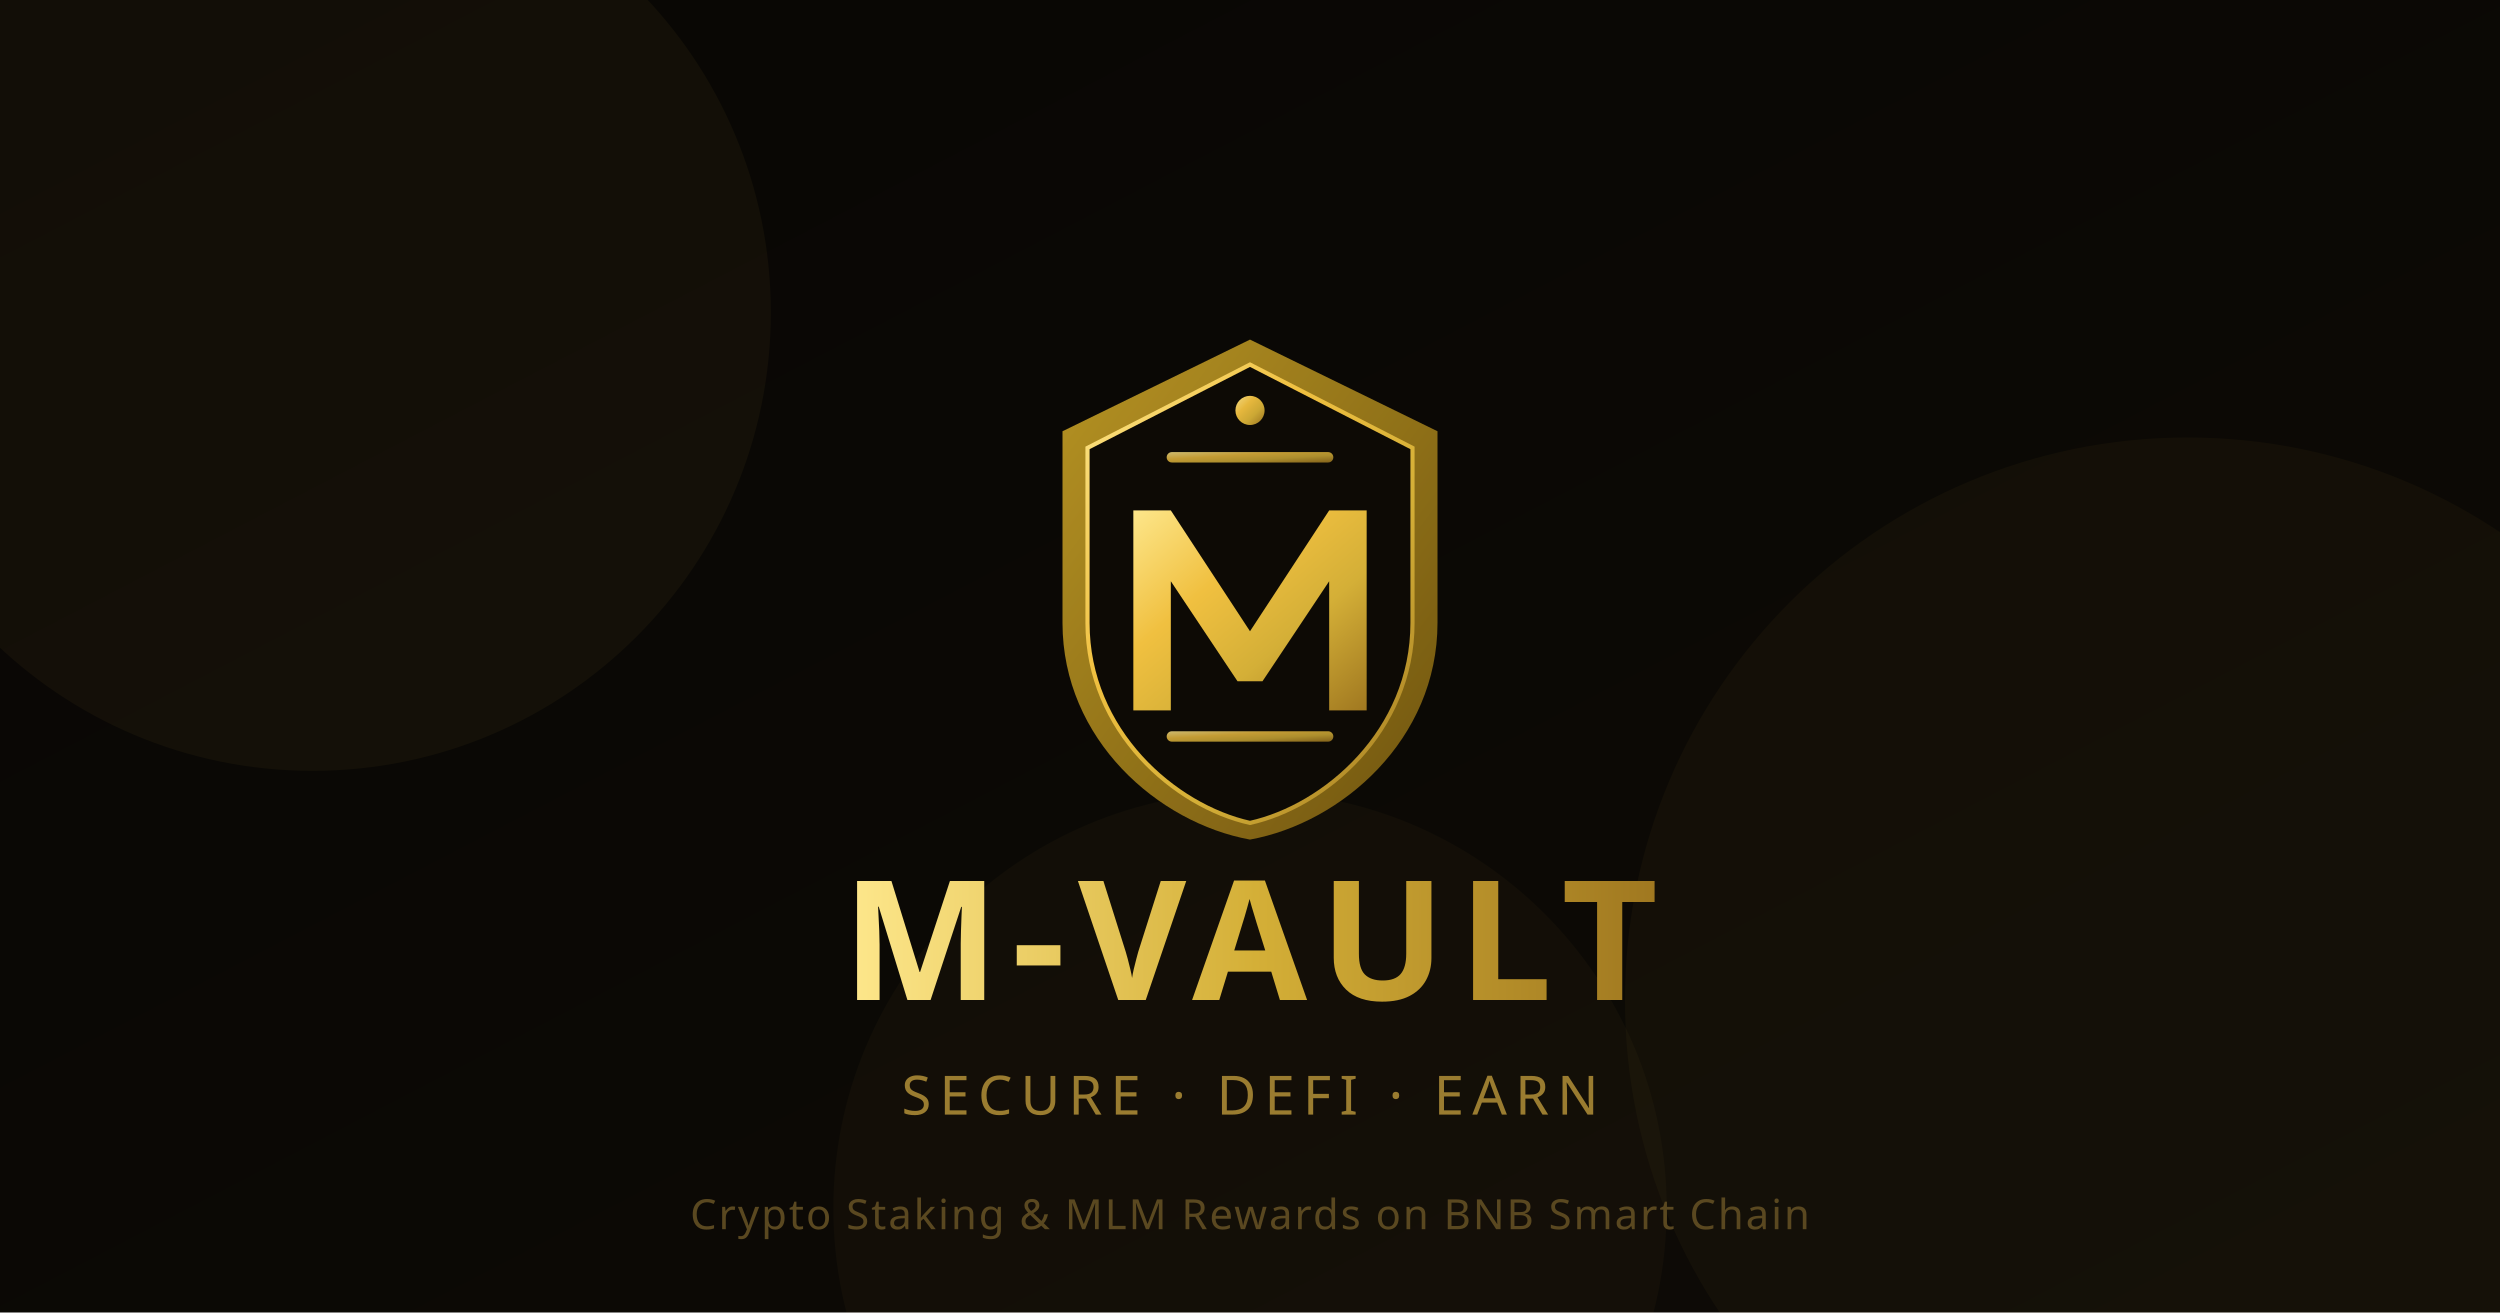
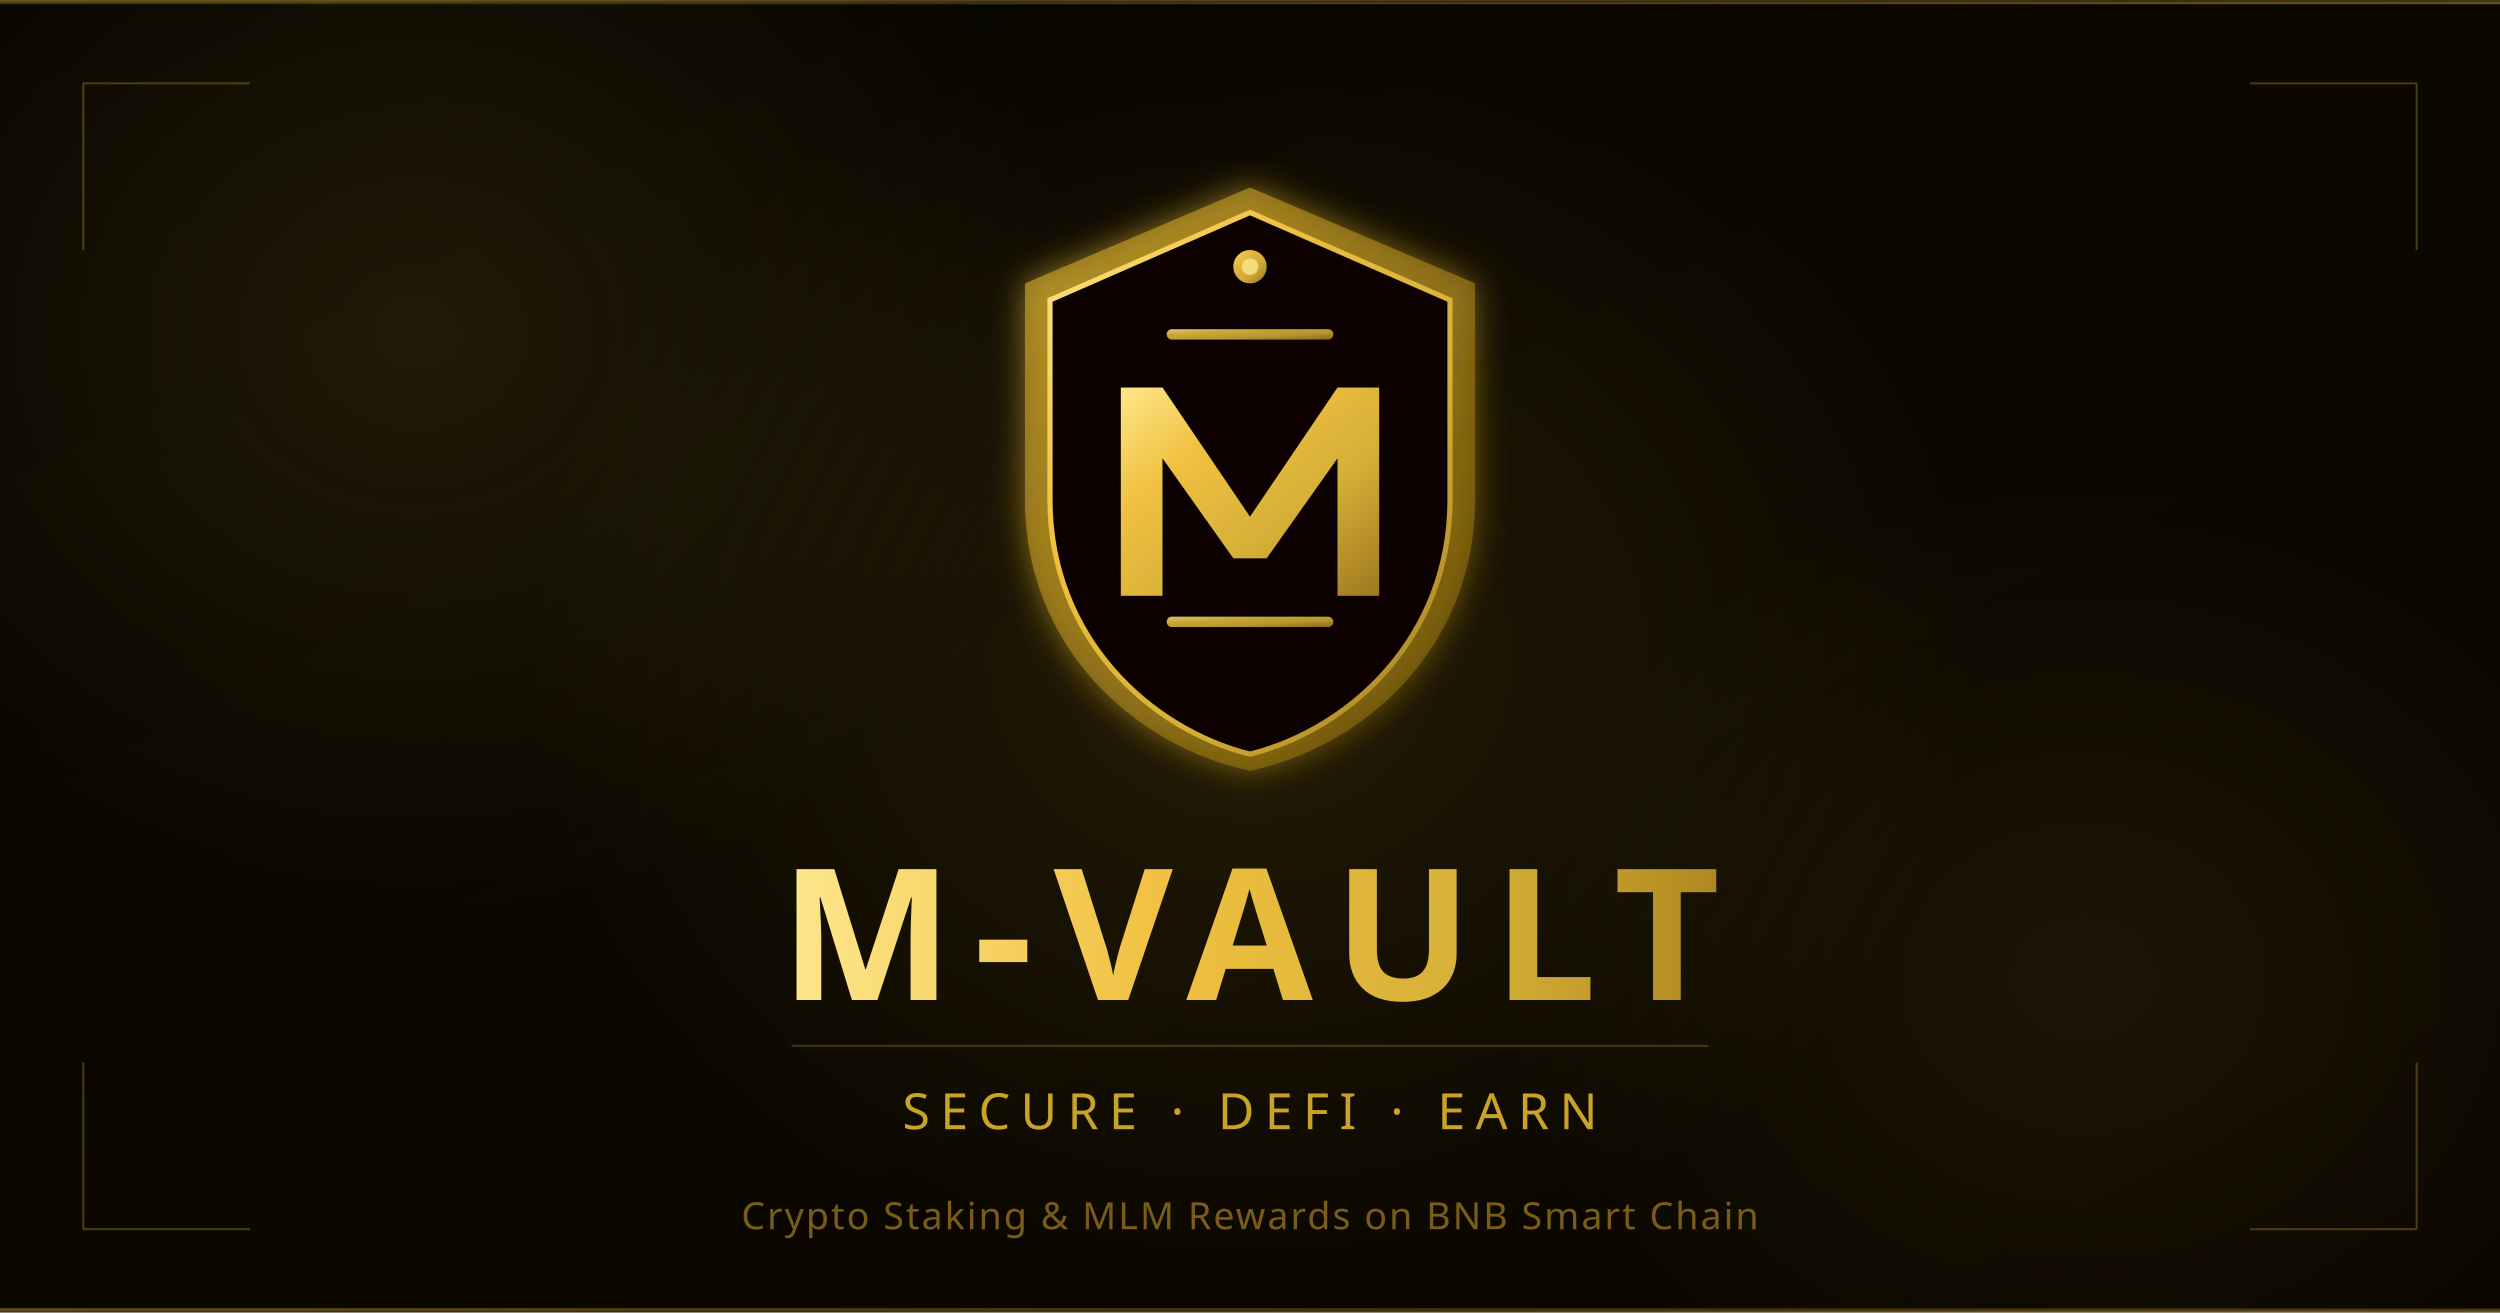
<svg xmlns="http://www.w3.org/2000/svg" width="1200" height="630" viewBox="0 0 1200 630">
  <defs>
    <linearGradient id="bg" x1="0%" y1="0%" x2="100%" y2="100%">
-       <stop offset="0%" stop-color="#080604" />
-       <stop offset="100%" stop-color="#0e0b06" />
+       <stop offset="0%" stop-color="#060400" />
+       <stop offset="50%" stop-color="#0c0800" />
+       <stop offset="100%" stop-color="#0a0600" />
    </linearGradient>
    <linearGradient id="goldGrad" x1="0%" y1="0%" x2="100%" y2="100%">
      <stop offset="0%" stop-color="#fde68a" />
-       <stop offset="35%" stop-color="#f0c040" />
+       <stop offset="30%" stop-color="#f0c040" />
      <stop offset="65%" stop-color="#d4af37" />
      <stop offset="100%" stop-color="#a07820" />
    </linearGradient>
-     <linearGradient id="goldDark" x1="0%" y1="0%" x2="100%" y2="100%">
+     <linearGradient id="goldShield" x1="0%" y1="0%" x2="100%" y2="100%">
      <stop offset="0%" stop-color="#c9a227" />
      <stop offset="100%" stop-color="#7a5c10" />
    </linearGradient>
    <linearGradient id="titleGrad" x1="0%" y1="0%" x2="100%" y2="0%">
      <stop offset="0%" stop-color="#fde68a" />
-       <stop offset="50%" stop-color="#d4af37" />
-       <stop offset="100%" stop-color="#a07820" />
+       <stop offset="40%" stop-color="#f0c040" />
+       <stop offset="75%" stop-color="#d4af37" />
+       <stop offset="100%" stop-color="#b08820" />
    </linearGradient>
-     <filter id="glow">
-       <feGaussianBlur stdDeviation="20" result="blur" />
+     <linearGradient id="borderGrad" x1="0%" y1="0%" x2="100%" y2="100%">
+       <stop offset="0%" stop-color="#d4af37" stop-opacity="0.5" />
+       <stop offset="50%" stop-color="#f0c040" stop-opacity="0.2" />
+       <stop offset="100%" stop-color="#d4af37" stop-opacity="0.5" />
+     </linearGradient>
+     <radialGradient id="glow1" cx="50%" cy="50%" r="50%">
+       <stop offset="0%" stop-color="#d4af37" stop-opacity="0.12" />
+       <stop offset="100%" stop-color="#d4af37" stop-opacity="0" />
+     </radialGradient>
+     <radialGradient id="glow2" cx="50%" cy="50%" r="50%">
+       <stop offset="0%" stop-color="#f0c040" stop-opacity="0.08" />
+       <stop offset="100%" stop-color="#f0c040" stop-opacity="0" />
+     </radialGradient>
+     <filter id="logoGlow" x="-30%" y="-30%" width="160%" height="160%">
+       <feGaussianBlur in="SourceGraphic" stdDeviation="8" result="blur" />
      <feComposite in="SourceGraphic" in2="blur" operator="over" />
    </filter>
  </defs>
  <rect width="1200" height="630" fill="url(#bg)" />
-   <circle cx="150" cy="150" r="220" fill="#d4af37" opacity="0.05" />
-   <circle cx="1050" cy="480" r="270" fill="#c9a227" opacity="0.04" />
-   <circle cx="600" cy="580" r="200" fill="#f0c040" opacity="0.03" />
-   <g transform="translate(472, 155)">
-     <path d="M128 8 L218 52 L218 144 C218 200 172 240 128 248 C84 240 38 200 38 144 L38 52 Z" fill="url(#goldDark)" opacity="0.9" />
-     <path d="M128 20 L206 60 L206 144 C206 196 164 232 128 240 C92 232 50 196 50 144 L50 60 Z" fill="#0d0a05" stroke="url(#goldGrad)" stroke-width="2" />
-     <rect x="88" y="62" width="80" height="5" rx="2.5" fill="url(#goldGrad)" opacity="0.8" />
-     <path d="M72 186 L72 90 L90 90 L128 148 L166 90 L184 90 L184 186 L166 186 L166 124 L134 172 L122 172 L90 124 L90 186 Z" fill="url(#goldGrad)" />
-     <rect x="88" y="196" width="80" height="5" rx="2.5" fill="url(#goldGrad)" opacity="0.8" />
-     <circle cx="128" cy="42" r="7" fill="url(#goldGrad)" opacity="0.95" />
+   <ellipse cx="200" cy="160" rx="320" ry="280" fill="url(#glow1)" />
+   <ellipse cx="1000" cy="470" rx="280" ry="240" fill="url(#glow2)" />
+   <ellipse cx="600" cy="315" rx="350" ry="300" fill="url(#glow1)" />
+   <rect x="0" y="0" width="1200" height="2" fill="url(#borderGrad)" />
+   <rect x="0" y="628" width="1200" height="2" fill="url(#borderGrad)" />
+   <line x1="40" y1="40" x2="120" y2="40" stroke="#d4af37" stroke-opacity="0.3" stroke-width="1" />
+   <line x1="40" y1="40" x2="40" y2="120" stroke="#d4af37" stroke-opacity="0.3" stroke-width="1" />
+   <line x1="1080" y1="40" x2="1160" y2="40" stroke="#d4af37" stroke-opacity="0.3" stroke-width="1" />
+   <line x1="1160" y1="40" x2="1160" y2="120" stroke="#d4af37" stroke-opacity="0.3" stroke-width="1" />
+   <line x1="40" y1="510" x2="40" y2="590" stroke="#d4af37" stroke-opacity="0.3" stroke-width="1" />
+   <line x1="40" y1="590" x2="120" y2="590" stroke="#d4af37" stroke-opacity="0.3" stroke-width="1" />
+   <line x1="1080" y1="590" x2="1160" y2="590" stroke="#d4af37" stroke-opacity="0.3" stroke-width="1" />
+   <line x1="1160" y1="510" x2="1160" y2="590" stroke="#d4af37" stroke-opacity="0.3" stroke-width="1" />
+   <g transform="translate(474, 90)" filter="url(#logoGlow)">
+     <path d="M126 0 L234 46 L234 150 C234 220 182 268 126 280 C70 268 18 220 18 150 L18 46 Z" fill="url(#goldShield)" opacity="0.7" />
+     <path d="M126 12 L222 54 L222 150 C222 216 174 260 126 272 C78 260 30 216 30 150 L30 54 Z" fill="#080500" stroke="url(#goldGrad)" stroke-width="2.5" />
+     <rect x="86" y="68" width="80" height="5" rx="2.5" fill="url(#goldGrad)" opacity="0.85" />
+     <path d="M64 196 L64 96 L84 96 L126 158 L168 96 L188 96 L188 196 L168 196 L168 130 L134 178 L118 178 L84 130 L84 196 Z" fill="url(#goldGrad)" />
+     <rect x="86" y="206" width="80" height="5" rx="2.5" fill="url(#goldGrad)" opacity="0.85" />
+     <circle cx="126" cy="38" r="8" fill="url(#goldGrad)" opacity="0.95" />
+     <circle cx="126" cy="38" r="4" fill="#fde68a" opacity="0.8" />
  </g>
-   <text x="600" y="480" text-anchor="middle" font-family="system-ui,sans-serif" font-weight="800" font-size="80" fill="url(#titleGrad)" letter-spacing="6">M-VAULT</text>
-   <text x="600" y="535" text-anchor="middle" font-family="system-ui,sans-serif" font-weight="400" font-size="26" fill="#9a7c30" letter-spacing="4">SECURE · DEFI · EARN</text>
-   <text x="600" y="590" text-anchor="middle" font-family="system-ui,sans-serif" font-weight="300" font-size="20" fill="#5a4820" letter-spacing="1">Crypto Staking &amp; MLM Rewards on BNB Smart Chain</text>
+   <text x="600" y="480" text-anchor="middle" font-family="'Segoe UI', system-ui, -apple-system, sans-serif" font-weight="900" font-size="88" fill="url(#titleGrad)" letter-spacing="10">M-VAULT</text>
+   <line x1="380" y1="502" x2="820" y2="502" stroke="#d4af37" stroke-opacity="0.25" stroke-width="1" />
+   <text x="600" y="542" text-anchor="middle" font-family="'Segoe UI', system-ui, sans-serif" font-weight="400" font-size="24" fill="#c9a227" letter-spacing="5">SECURE · DEFI · EARN</text>
+   <text x="600" y="590" text-anchor="middle" font-family="'Segoe UI', system-ui, sans-serif" font-weight="300" font-size="18" fill="#7a5c18" letter-spacing="1">Crypto Staking &amp; MLM Rewards on BNB Smart Chain</text>
</svg>
